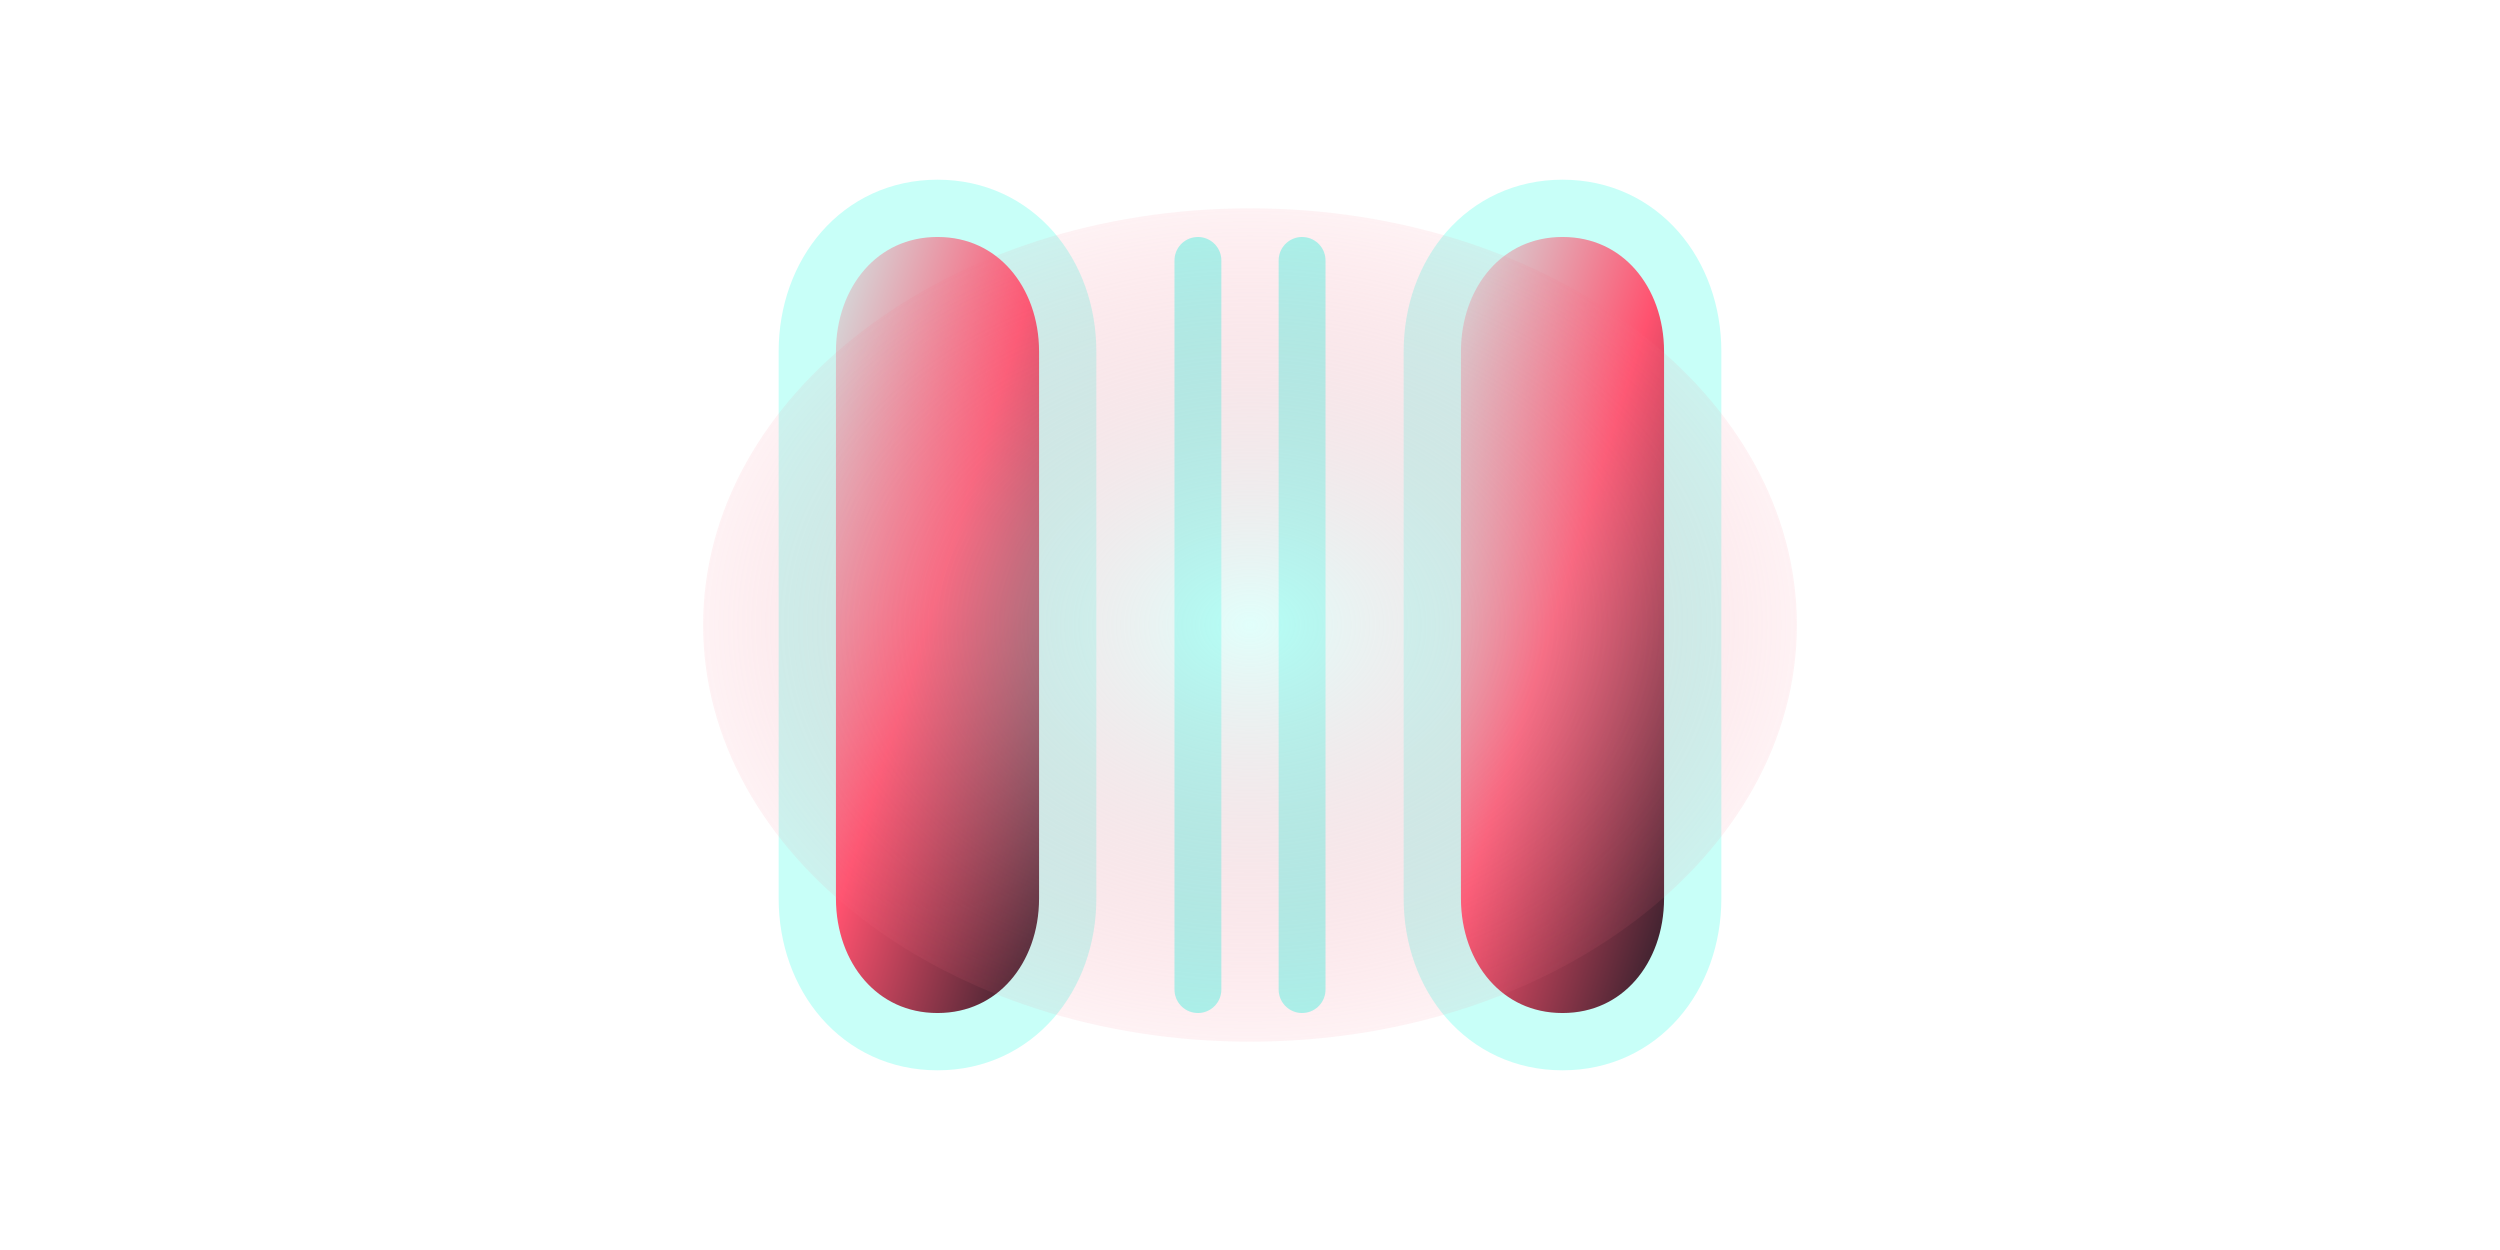
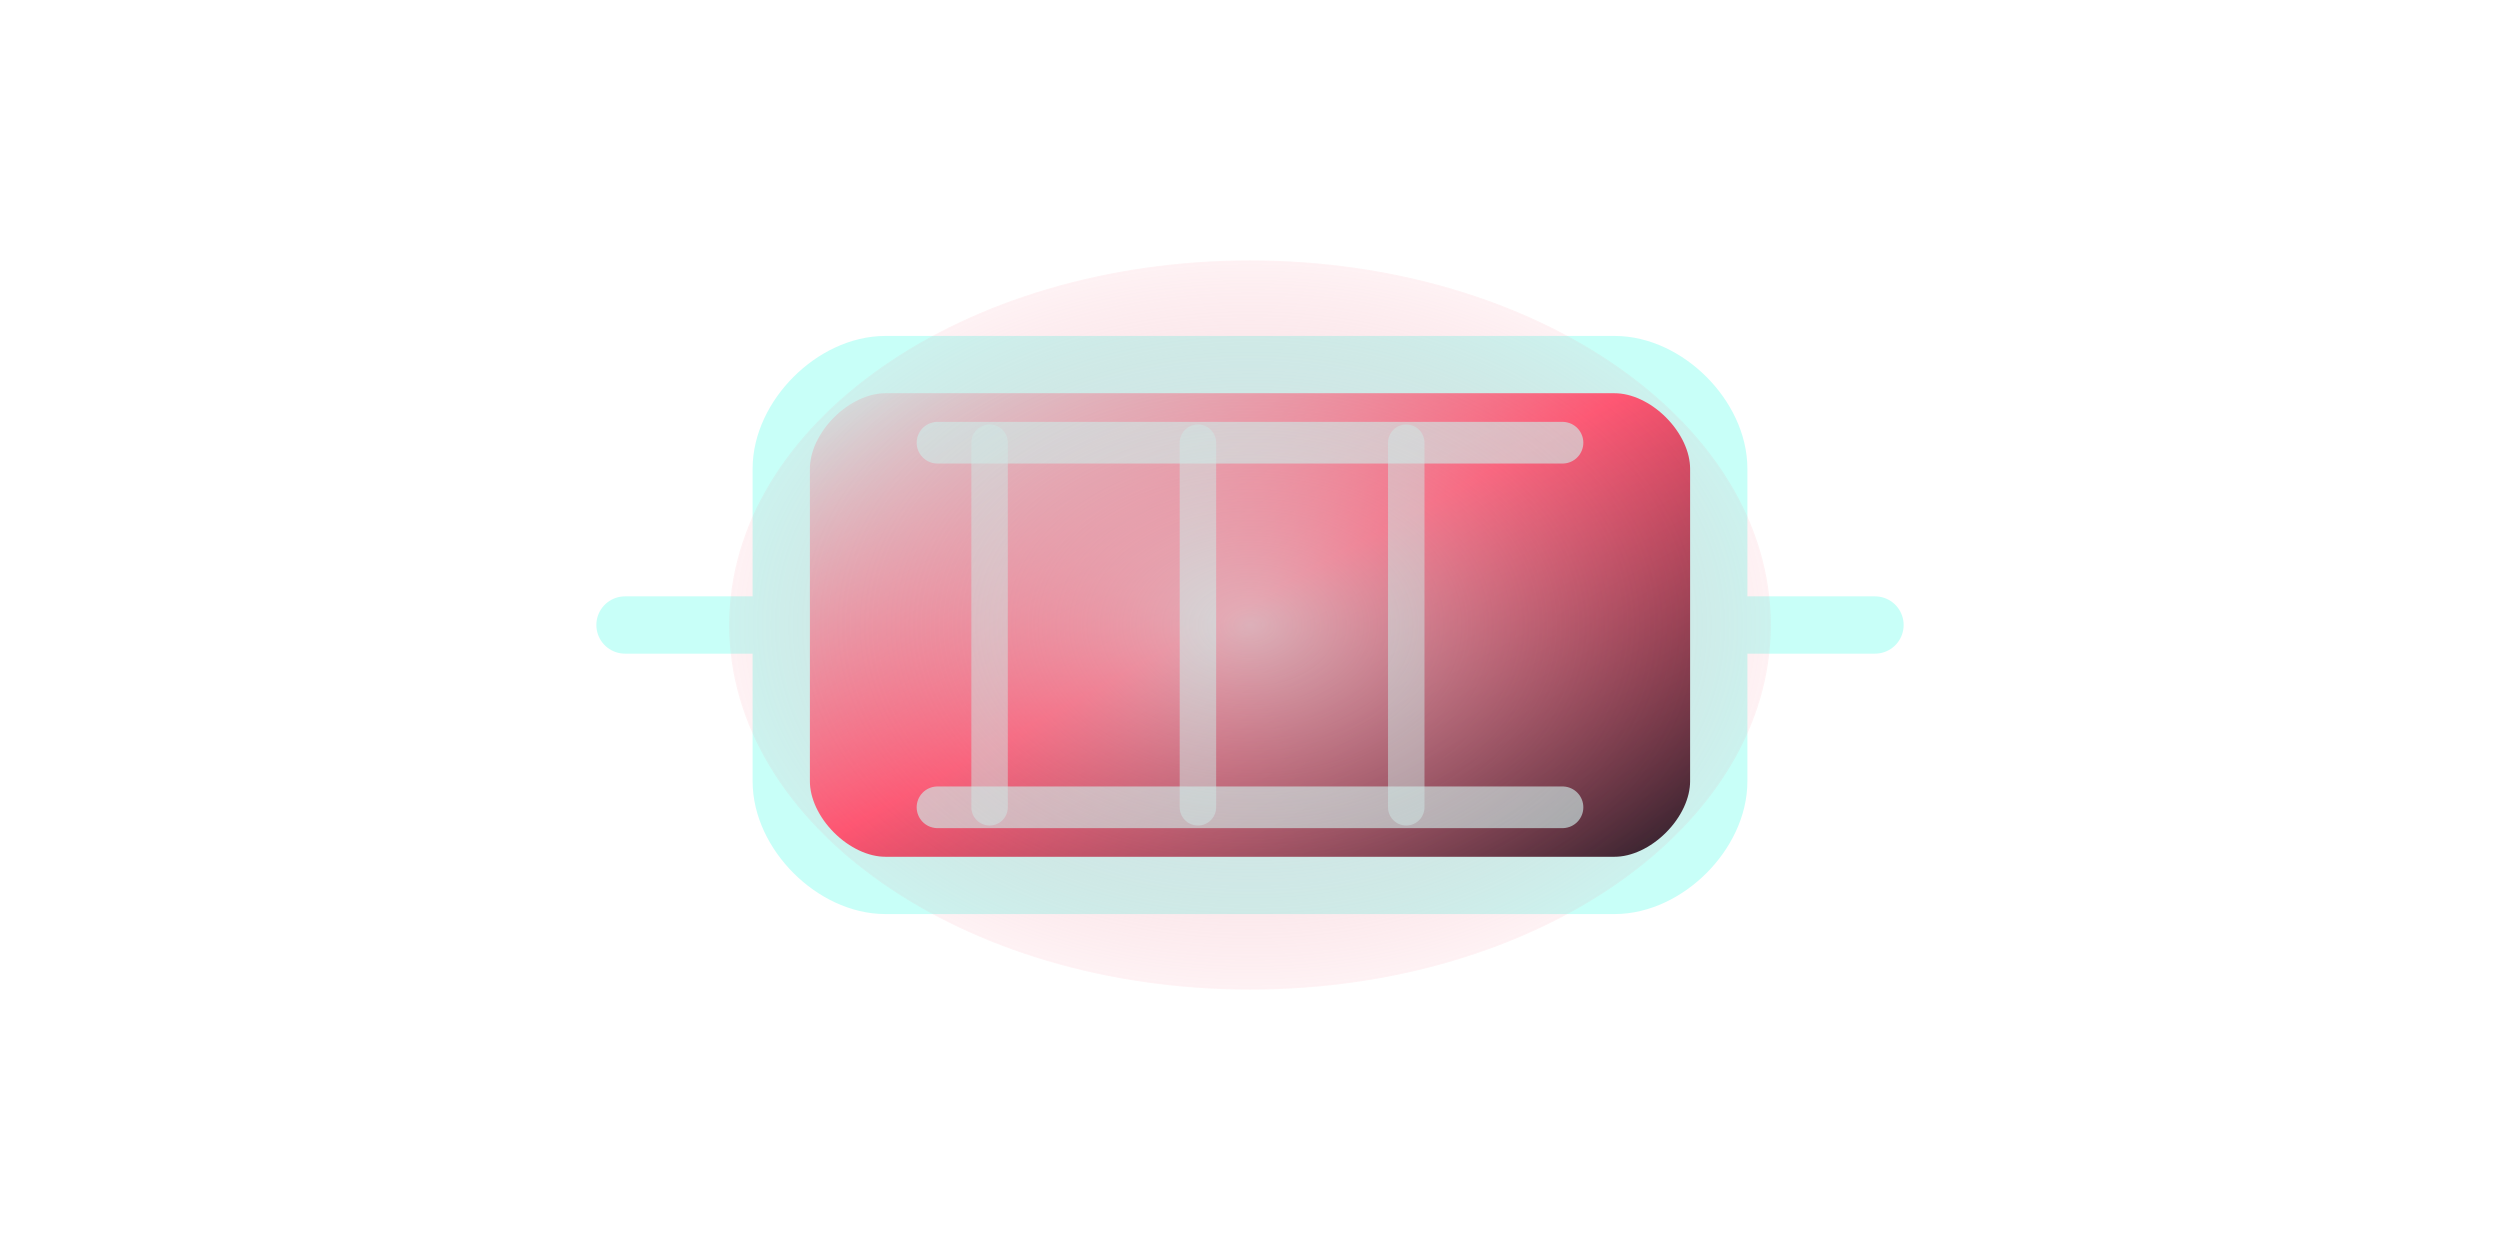
- <svg xmlns="http://www.w3.org/2000/svg" viewBox="0 0 96 48" role="img" aria-label="Capacitor" data-component-shape="capacitor" data-terminal-left="31 24" data-terminal-right="65 24">
+ <svg xmlns="http://www.w3.org/2000/svg" viewBox="0 0 96 48" role="img" aria-label="Square inductor" data-component-shape="square-inductor" data-terminal-left="24 24" data-terminal-right="72 24">
  <defs>
    <linearGradient id="spr-brick-basic-red-metro-real-normal-body" x1="0" y1="0" x2="1" y2="1">
      <stop offset="0" stop-color="#c8fff8" />
      <stop offset="0.48" stop-color="#ff526f" />
      <stop offset="1" stop-color="#07151d" />
    </linearGradient>
    <radialGradient id="spr-brick-basic-red-metro-real-normal-glow" cx="50%" cy="50%" r="60%">
      <stop offset="0" stop-color="#c8fff8" stop-opacity="0.55" />
      <stop offset="1" stop-color="#ff526f" stop-opacity="0" />
    </radialGradient>
  </defs>
-   <path d="M36 8C39 8 41 10.5 41 13.5V34.5C41 37.5 39 40 36 40C33 40 31 37.5 31 34.5V13.5C31 10.5 33 8 36 8Z" fill="url(#spr-brick-basic-red-metro-real-normal-body)" stroke="#c8fff8" stroke-width="2.2" />
-   <path d="M60 8C63 8 65 10.5 65 13.5V34.5C65 37.5 63 40 60 40C57 40 55 37.5 55 34.5V13.5C55 10.5 57 8 60 8Z" fill="url(#spr-brick-basic-red-metro-real-normal-body)" stroke="#c8fff8" stroke-width="2.2" />
-   <path d="M46 10V38M50 10V38" fill="none" stroke="#6ffff0" stroke-width="1.8" stroke-linecap="round" opacity="0.65" />
-   <ellipse cx="48" cy="24" rx="21" ry="16" fill="url(#spr-brick-basic-red-metro-real-normal-glow)" />
+   <path d="M24 24H34M62 24H72" fill="none" stroke="#c8fff8" stroke-width="2.2" stroke-linecap="round" />
+   <path d="M34 14H62C64 14 66 16 66 18V30C66 32 64 34 62 34H34C32 34 30 32 30 30V18C30 16 32 14 34 14Z" fill="url(#spr-brick-basic-red-metro-real-normal-body)" stroke="#c8fff8" stroke-width="2.2" stroke-linejoin="round" />
+   <path d="M36 17H60M36 31H60" fill="none" stroke="#c8fff8" stroke-width="1.6" stroke-linecap="round" opacity="0.65" />
+   <path d="M38 17V31M46 17V31M54 17V31" fill="none" stroke="#c8fff8" stroke-width="1.4" stroke-linecap="round" opacity="0.5" />
+   <ellipse cx="48" cy="24" rx="20" ry="14" fill="url(#spr-brick-basic-red-metro-real-normal-glow)" />
</svg>
